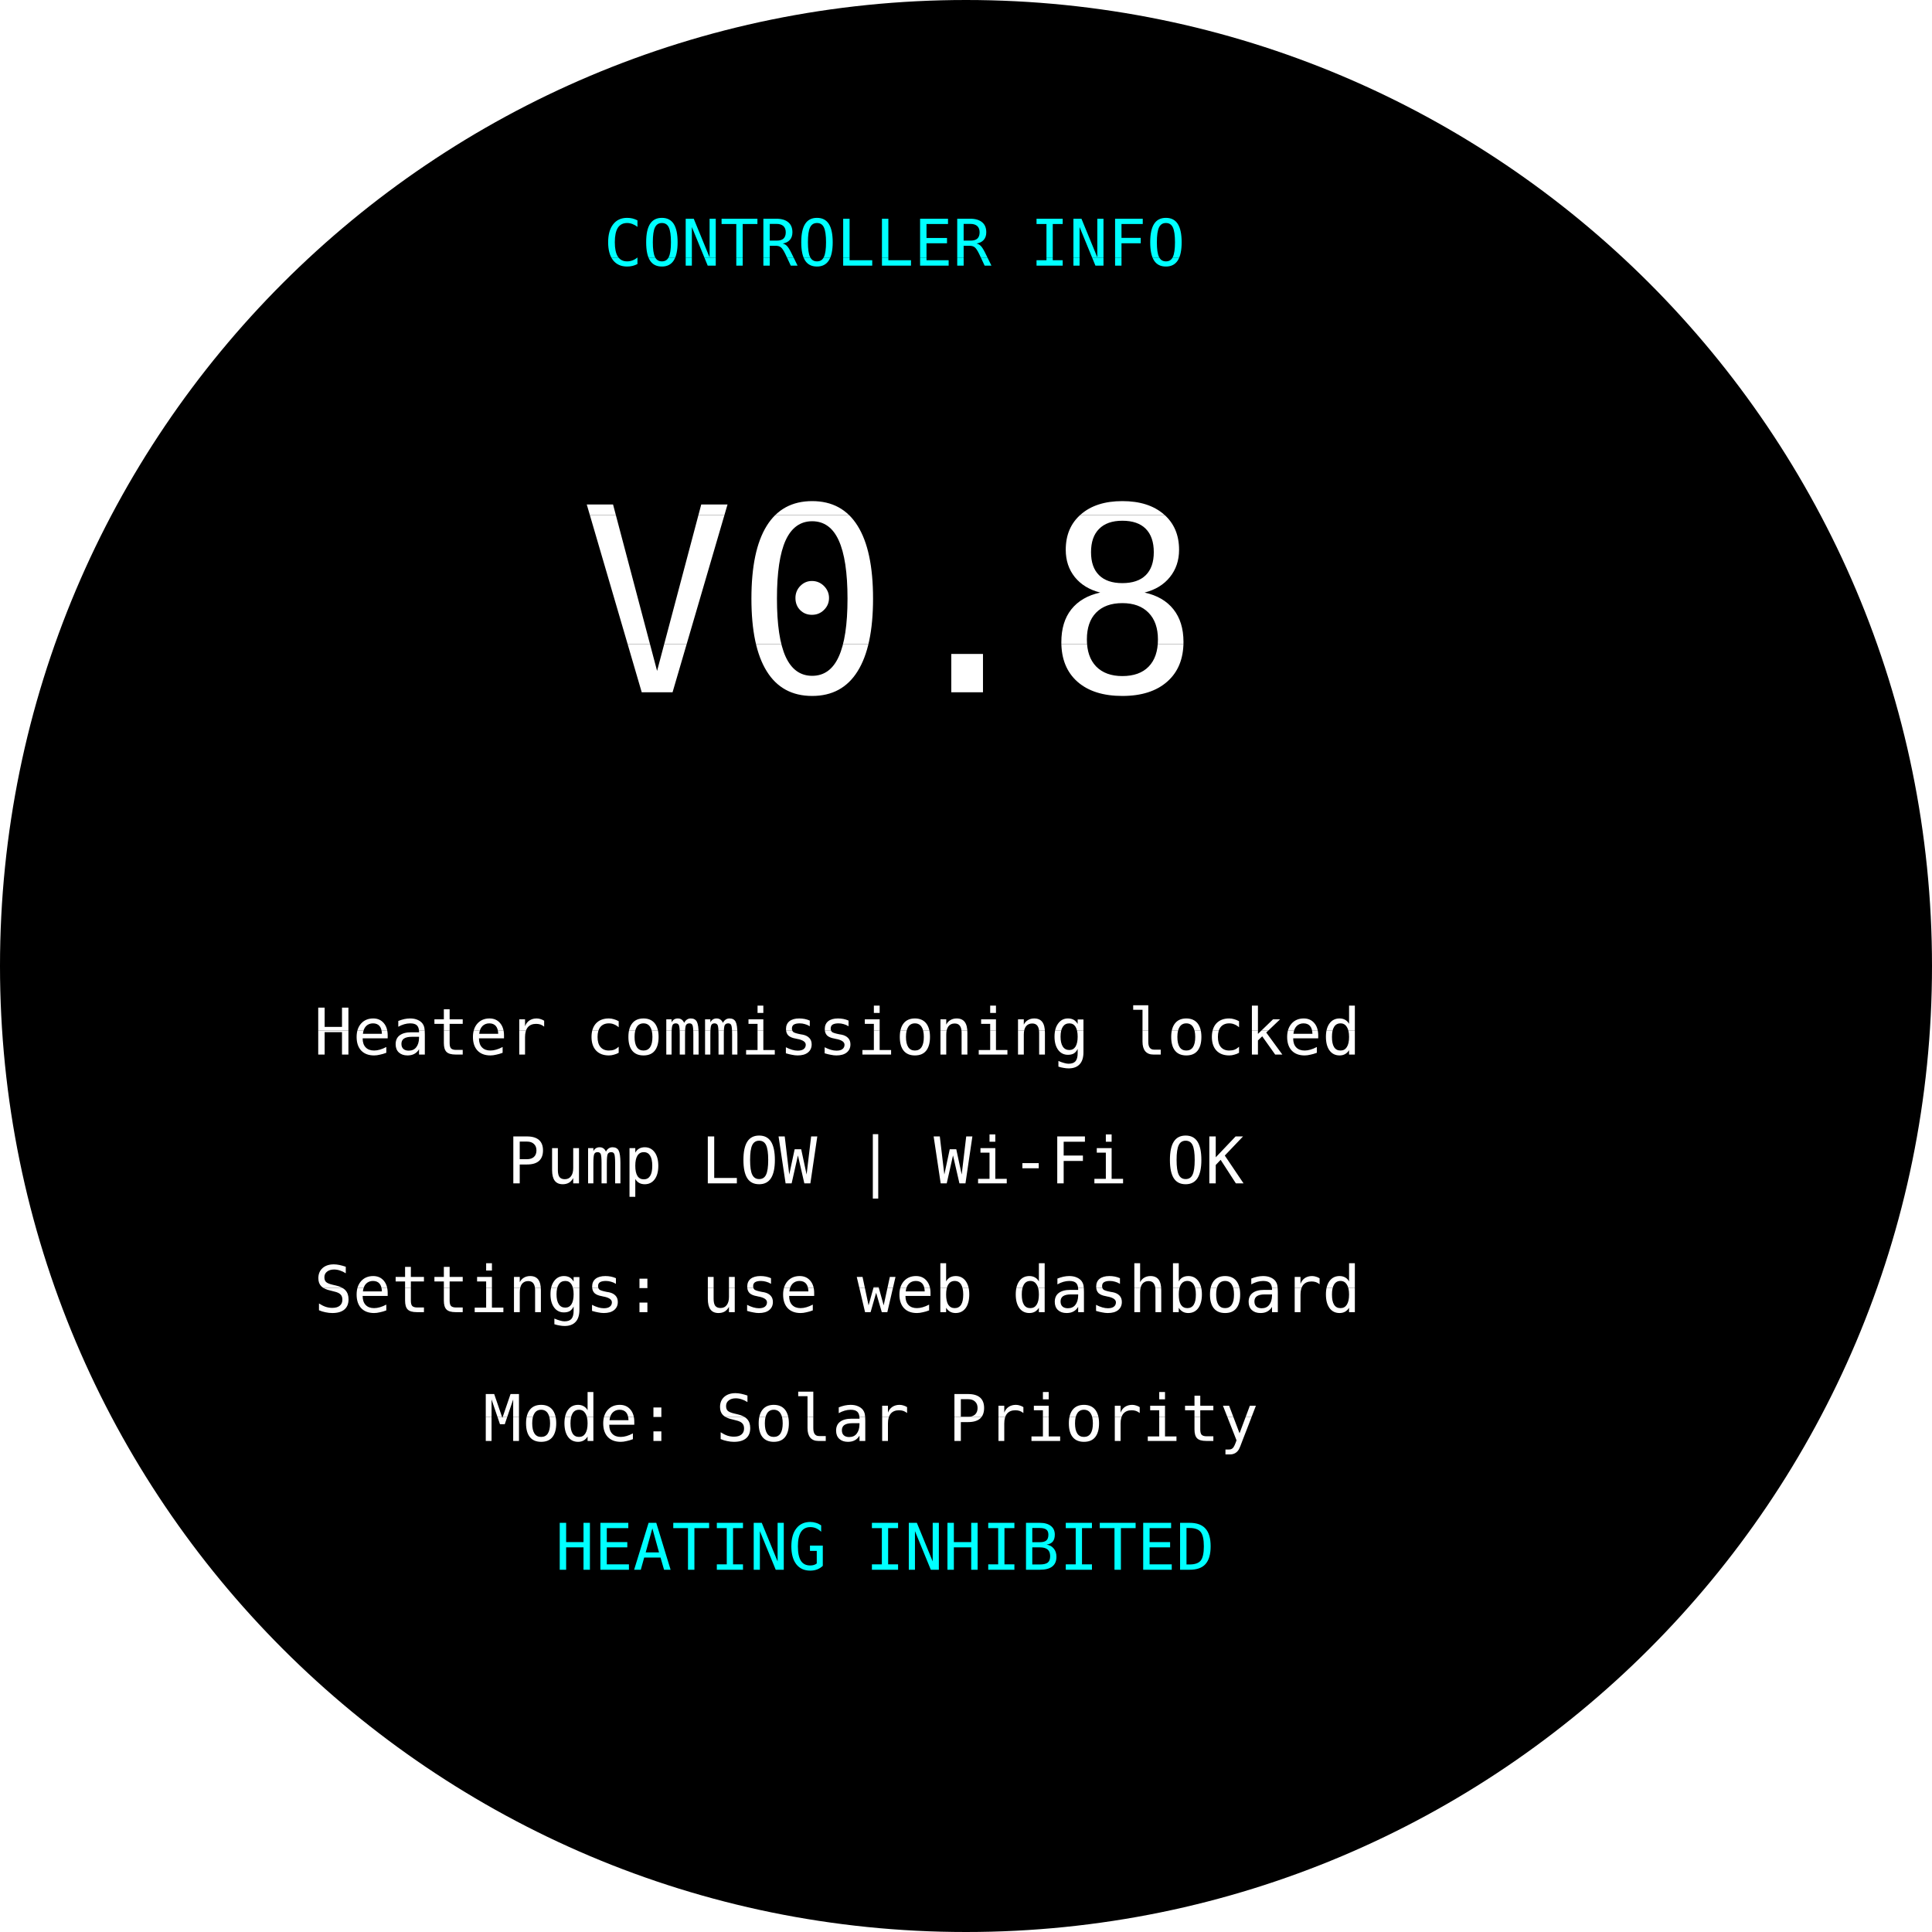
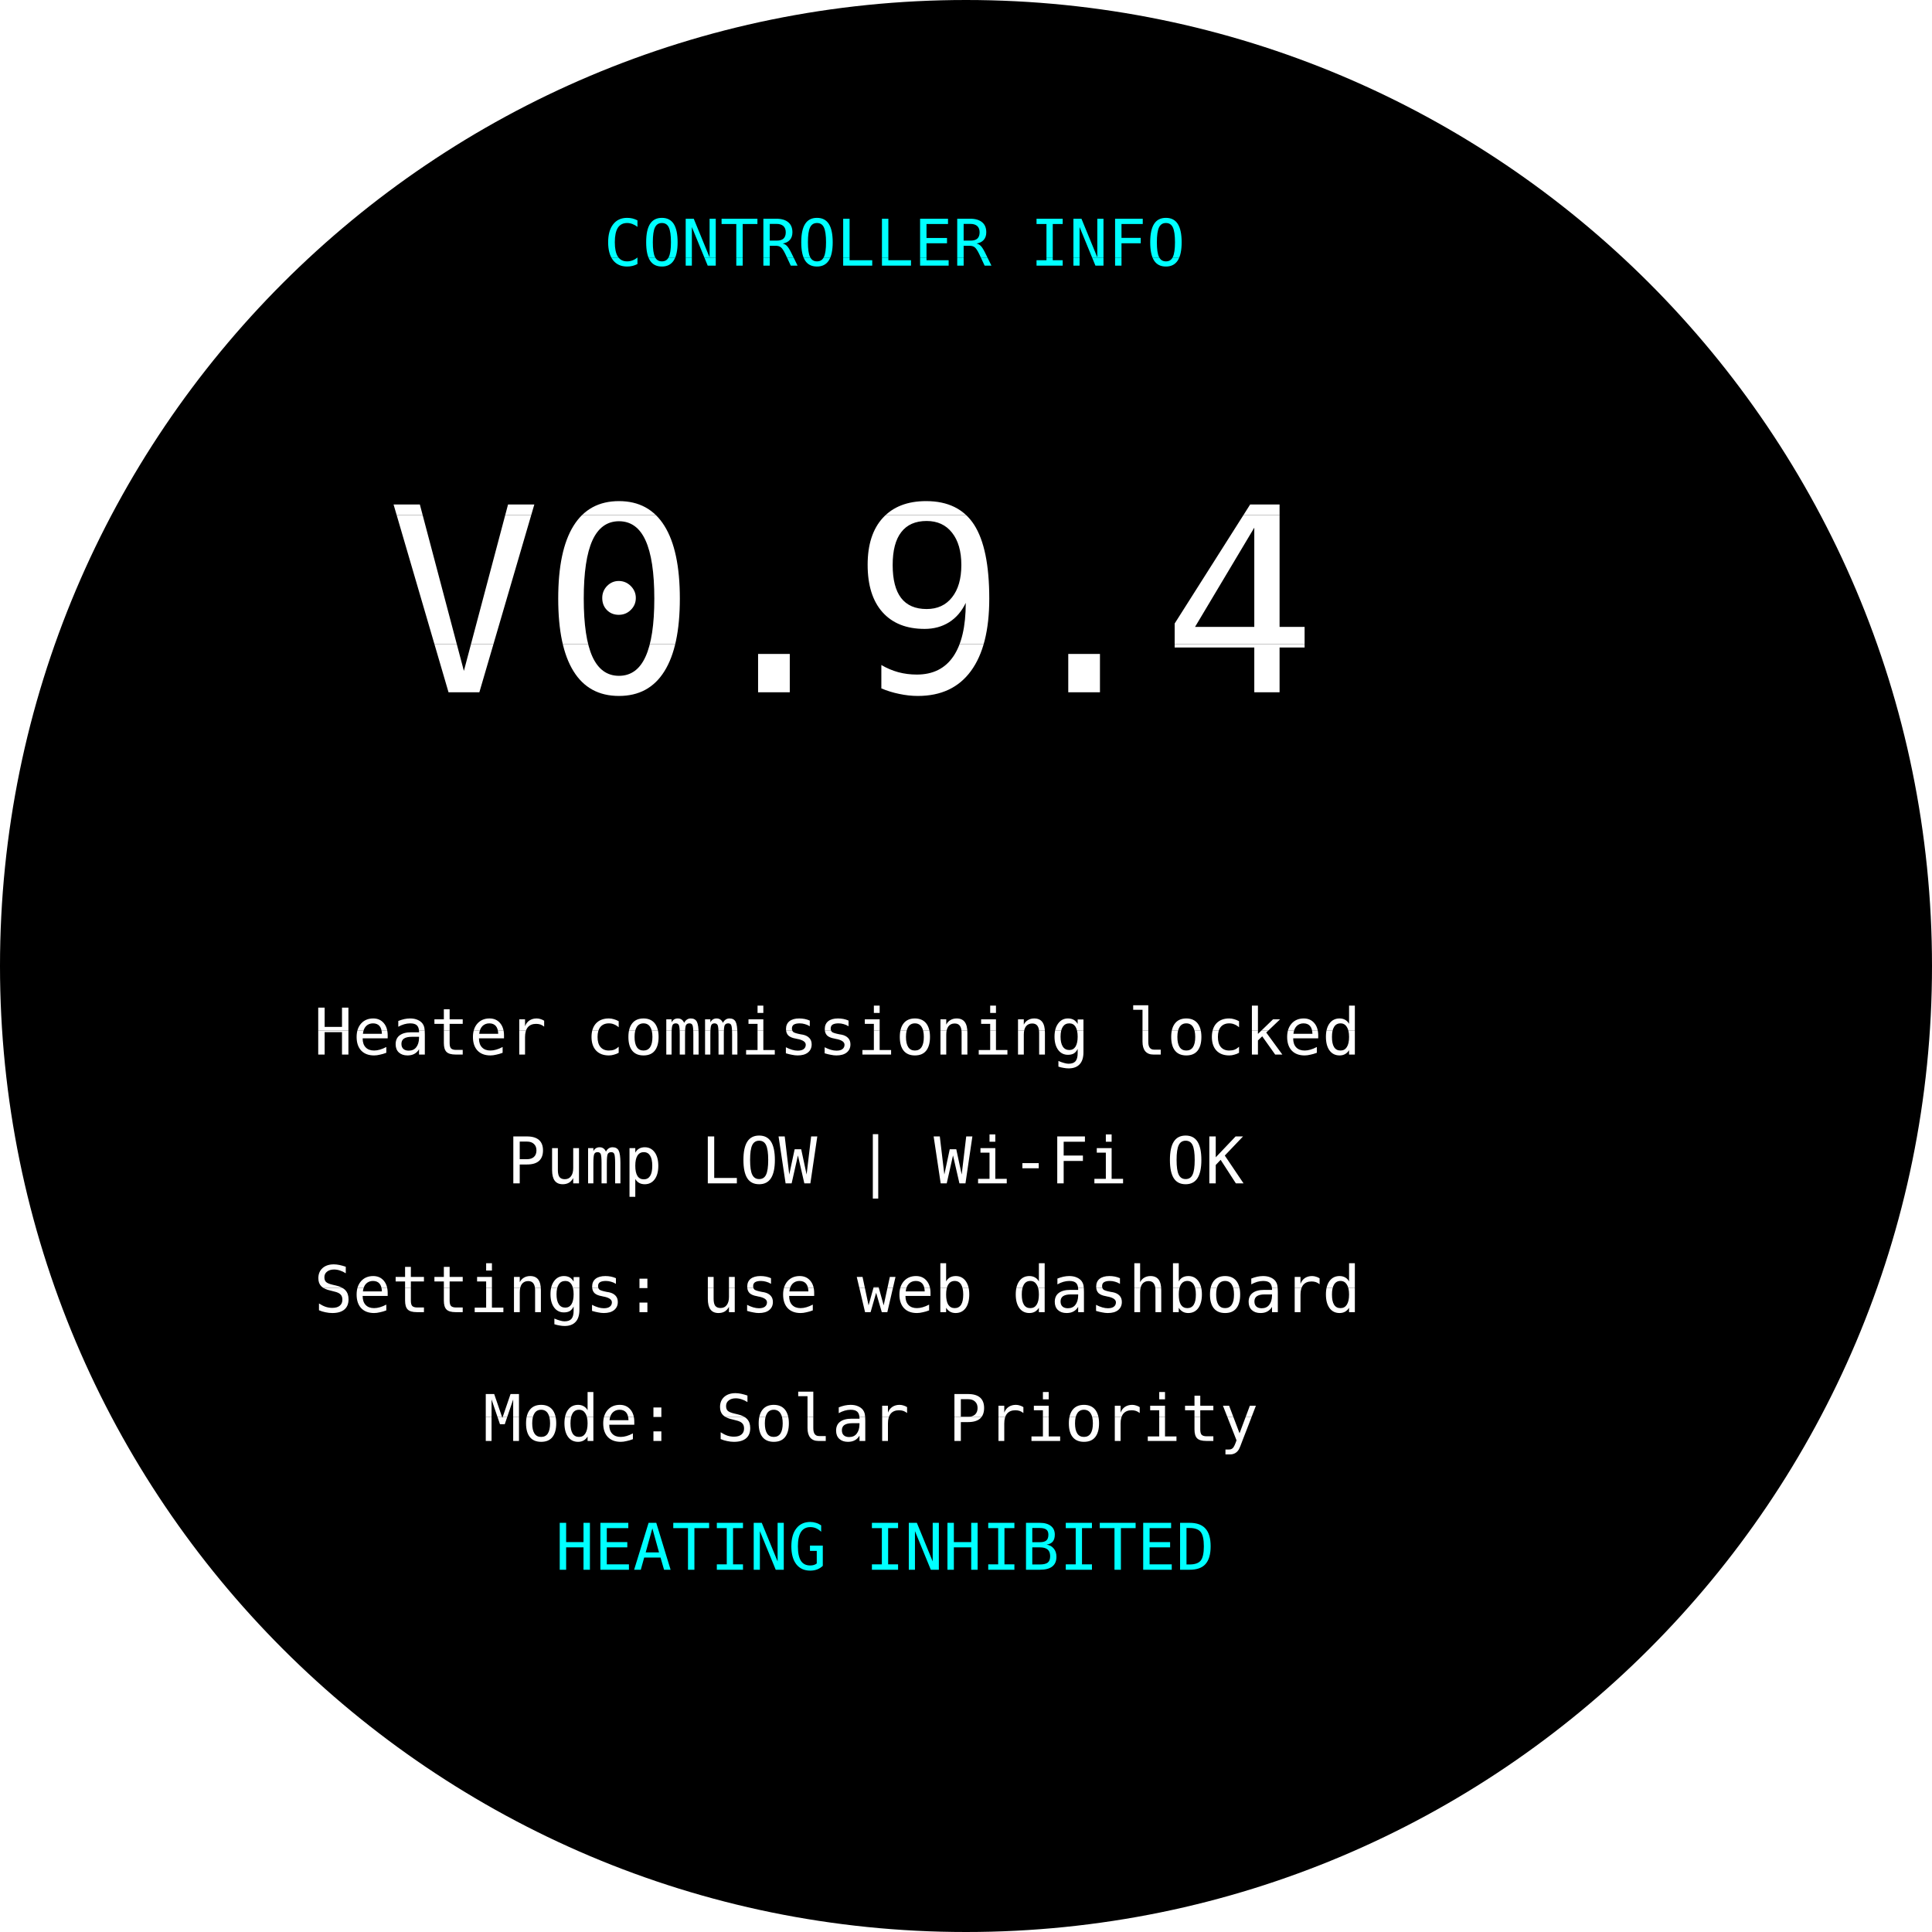
<svg xmlns="http://www.w3.org/2000/svg" width="240" height="240" viewBox="0 0 240 240">
  <circle cx="120" cy="120" r="120" fill="black" />
  <defs>
    <clipPath id="s0">
      <rect x="0" y="0" width="240" height="8" />
    </clipPath>
  </defs>
  <g clip-path="url(#s0)">
</g>
  <defs>
    <clipPath id="s8">
      <rect x="0" y="8" width="240" height="8" />
    </clipPath>
  </defs>
  <g clip-path="url(#s8)">
</g>
  <defs>
    <clipPath id="s16">
      <rect x="0" y="16" width="240" height="8" />
    </clipPath>
  </defs>
  <g clip-path="url(#s16)">
</g>
  <defs>
    <clipPath id="s24">
      <rect x="0" y="24" width="240" height="8" />
    </clipPath>
  </defs>
  <g clip-path="url(#s24)">
    <text x="75" y="33" fill="rgb(0,255,255)" font-family="monospace" font-size="8" textLength="90" lengthAdjust="spacingAndGlyphs">CONTROLLER INFO</text>
  </g>
  <defs>
    <clipPath id="s32">
      <rect x="0" y="32" width="240" height="8" />
    </clipPath>
  </defs>
  <g clip-path="url(#s32)">
    <text x="75" y="33" fill="rgb(0,255,255)" font-family="monospace" font-size="8" textLength="90" lengthAdjust="spacingAndGlyphs">CONTROLLER INFO</text>
  </g>
  <defs>
    <clipPath id="s40">
      <rect x="0" y="40" width="240" height="8" />
    </clipPath>
  </defs>
  <g clip-path="url(#s40)">
</g>
  <defs>
    <clipPath id="s48">
      <rect x="0" y="48" width="240" height="8" />
    </clipPath>
  </defs>
  <g clip-path="url(#s48)">
</g>
  <defs>
    <clipPath id="s56">
      <rect x="0" y="56" width="240" height="8" />
    </clipPath>
  </defs>
  <g clip-path="url(#s56)">
-     <text x="72" y="86" fill="rgb(255,255,255)" font-family="monospace" font-size="32" textLength="96" lengthAdjust="spacingAndGlyphs">V0.8</text>
+     <text x="48" y="86" fill="rgb(255,255,255)" font-family="monospace" font-size="32" textLength="144" lengthAdjust="spacingAndGlyphs">V0.9.4</text>
  </g>
  <defs>
    <clipPath id="s64">
      <rect x="0" y="64" width="240" height="8" />
    </clipPath>
  </defs>
  <g clip-path="url(#s64)">
-     <text x="72" y="86" fill="rgb(255,255,255)" font-family="monospace" font-size="32" textLength="96" lengthAdjust="spacingAndGlyphs">V0.8</text>
+     <text x="48" y="86" fill="rgb(255,255,255)" font-family="monospace" font-size="32" textLength="144" lengthAdjust="spacingAndGlyphs">V0.9.4</text>
  </g>
  <defs>
    <clipPath id="s72">
      <rect x="0" y="72" width="240" height="8" />
    </clipPath>
  </defs>
  <g clip-path="url(#s72)">
-     <text x="72" y="86" fill="rgb(255,255,255)" font-family="monospace" font-size="32" textLength="96" lengthAdjust="spacingAndGlyphs">V0.8</text>
+     <text x="48" y="86" fill="rgb(255,255,255)" font-family="monospace" font-size="32" textLength="144" lengthAdjust="spacingAndGlyphs">V0.9.4</text>
  </g>
  <defs>
    <clipPath id="s80">
      <rect x="0" y="80" width="240" height="8" />
    </clipPath>
  </defs>
  <g clip-path="url(#s80)">
-     <text x="72" y="86" fill="rgb(255,255,255)" font-family="monospace" font-size="32" textLength="96" lengthAdjust="spacingAndGlyphs">V0.8</text>
+     <text x="48" y="86" fill="rgb(255,255,255)" font-family="monospace" font-size="32" textLength="144" lengthAdjust="spacingAndGlyphs">V0.9.4</text>
  </g>
  <defs>
    <clipPath id="s88">
      <rect x="0" y="88" width="240" height="8" />
    </clipPath>
  </defs>
  <g clip-path="url(#s88)">
-     <text x="72" y="86" fill="rgb(255,255,255)" font-family="monospace" font-size="32" textLength="96" lengthAdjust="spacingAndGlyphs">V0.8</text>
+     <text x="48" y="86" fill="rgb(255,255,255)" font-family="monospace" font-size="32" textLength="144" lengthAdjust="spacingAndGlyphs">V0.9.4</text>
  </g>
  <defs>
    <clipPath id="s96">
      <rect x="0" y="96" width="240" height="8" />
    </clipPath>
  </defs>
  <g clip-path="url(#s96)">
</g>
  <defs>
    <clipPath id="s104">
      <rect x="0" y="104" width="240" height="8" />
    </clipPath>
  </defs>
  <g clip-path="url(#s104)">
    <text x="120" y="115" fill="rgb(255,255,255)" font-family="monospace" font-size="8" textLength="0" lengthAdjust="spacingAndGlyphs" />
  </g>
  <defs>
    <clipPath id="s112">
      <rect x="0" y="112" width="240" height="8" />
    </clipPath>
  </defs>
  <g clip-path="url(#s112)">
    <text x="120" y="115" fill="rgb(255,255,255)" font-family="monospace" font-size="8" textLength="0" lengthAdjust="spacingAndGlyphs" />
  </g>
  <defs>
    <clipPath id="s120">
      <rect x="0" y="120" width="240" height="8" />
    </clipPath>
  </defs>
  <g clip-path="url(#s120)">
    <text x="39" y="131" fill="rgb(255,255,255)" font-family="monospace" font-size="8" textLength="162" lengthAdjust="spacingAndGlyphs">Heater commissioning locked</text>
  </g>
  <defs>
    <clipPath id="s128">
      <rect x="0" y="128" width="240" height="8" />
    </clipPath>
  </defs>
  <g clip-path="url(#s128)">
    <text x="39" y="131" fill="rgb(255,255,255)" font-family="monospace" font-size="8" textLength="162" lengthAdjust="spacingAndGlyphs">Heater commissioning locked</text>
  </g>
  <defs>
    <clipPath id="s136">
      <rect x="0" y="136" width="240" height="8" />
    </clipPath>
  </defs>
  <g clip-path="url(#s136)">
    <text x="63" y="147" fill="rgb(255,255,255)" font-family="monospace" font-size="8" textLength="114" lengthAdjust="spacingAndGlyphs">Pump LOW | Wi-Fi OK</text>
  </g>
  <defs>
    <clipPath id="s144">
      <rect x="0" y="144" width="240" height="8" />
    </clipPath>
  </defs>
  <g clip-path="url(#s144)">
    <text x="63" y="147" fill="rgb(255,255,255)" font-family="monospace" font-size="8" textLength="114" lengthAdjust="spacingAndGlyphs">Pump LOW | Wi-Fi OK</text>
  </g>
  <defs>
    <clipPath id="s152">
      <rect x="0" y="152" width="240" height="8" />
    </clipPath>
  </defs>
  <g clip-path="url(#s152)">
    <text x="39" y="163" fill="rgb(255,255,255)" font-family="monospace" font-size="8" textLength="162" lengthAdjust="spacingAndGlyphs">Settings: use web dashboard</text>
  </g>
  <defs>
    <clipPath id="s160">
      <rect x="0" y="160" width="240" height="8" />
    </clipPath>
  </defs>
  <g clip-path="url(#s160)">
    <text x="39" y="163" fill="rgb(255,255,255)" font-family="monospace" font-size="8" textLength="162" lengthAdjust="spacingAndGlyphs">Settings: use web dashboard</text>
  </g>
  <defs>
    <clipPath id="s168">
      <rect x="0" y="168" width="240" height="8" />
    </clipPath>
  </defs>
  <g clip-path="url(#s168)">
    <text x="60" y="179" fill="rgb(255,255,255)" font-family="monospace" font-size="8" textLength="120" lengthAdjust="spacingAndGlyphs">Mode: Solar Priority</text>
  </g>
  <defs>
    <clipPath id="s176">
      <rect x="0" y="176" width="240" height="8" />
    </clipPath>
  </defs>
  <g clip-path="url(#s176)">
    <text x="60" y="179" fill="rgb(255,255,255)" font-family="monospace" font-size="8" textLength="120" lengthAdjust="spacingAndGlyphs">Mode: Solar Priority</text>
  </g>
  <defs>
    <clipPath id="s184">
      <rect x="0" y="184" width="240" height="8" />
    </clipPath>
  </defs>
  <g clip-path="url(#s184)">
    <text x="69" y="195" fill="rgb(0,255,255)" font-family="monospace" font-size="8" textLength="102" lengthAdjust="spacingAndGlyphs">HEATING INHIBITED</text>
  </g>
  <defs>
    <clipPath id="s192">
      <rect x="0" y="192" width="240" height="8" />
    </clipPath>
  </defs>
  <g clip-path="url(#s192)">
    <text x="69" y="195" fill="rgb(0,255,255)" font-family="monospace" font-size="8" textLength="102" lengthAdjust="spacingAndGlyphs">HEATING INHIBITED</text>
  </g>
  <defs>
    <clipPath id="s200">
      <rect x="0" y="200" width="240" height="8" />
    </clipPath>
  </defs>
  <g clip-path="url(#s200)">
    <text x="120" y="211" fill="rgb(255,255,255)" font-family="monospace" font-size="8" textLength="0" lengthAdjust="spacingAndGlyphs" />
  </g>
  <defs>
    <clipPath id="s208">
      <rect x="0" y="208" width="240" height="8" />
    </clipPath>
  </defs>
  <g clip-path="url(#s208)">
    <text x="120" y="211" fill="rgb(255,255,255)" font-family="monospace" font-size="8" textLength="0" lengthAdjust="spacingAndGlyphs" />
  </g>
  <defs>
    <clipPath id="s216">
      <rect x="0" y="216" width="240" height="8" />
    </clipPath>
  </defs>
  <g clip-path="url(#s216)">
</g>
  <defs>
    <clipPath id="s224">
      <rect x="0" y="224" width="240" height="8" />
    </clipPath>
  </defs>
  <g clip-path="url(#s224)">
</g>
  <defs>
    <clipPath id="s232">
      <rect x="0" y="232" width="240" height="8" />
    </clipPath>
  </defs>
  <g clip-path="url(#s232)">
</g>
</svg>
